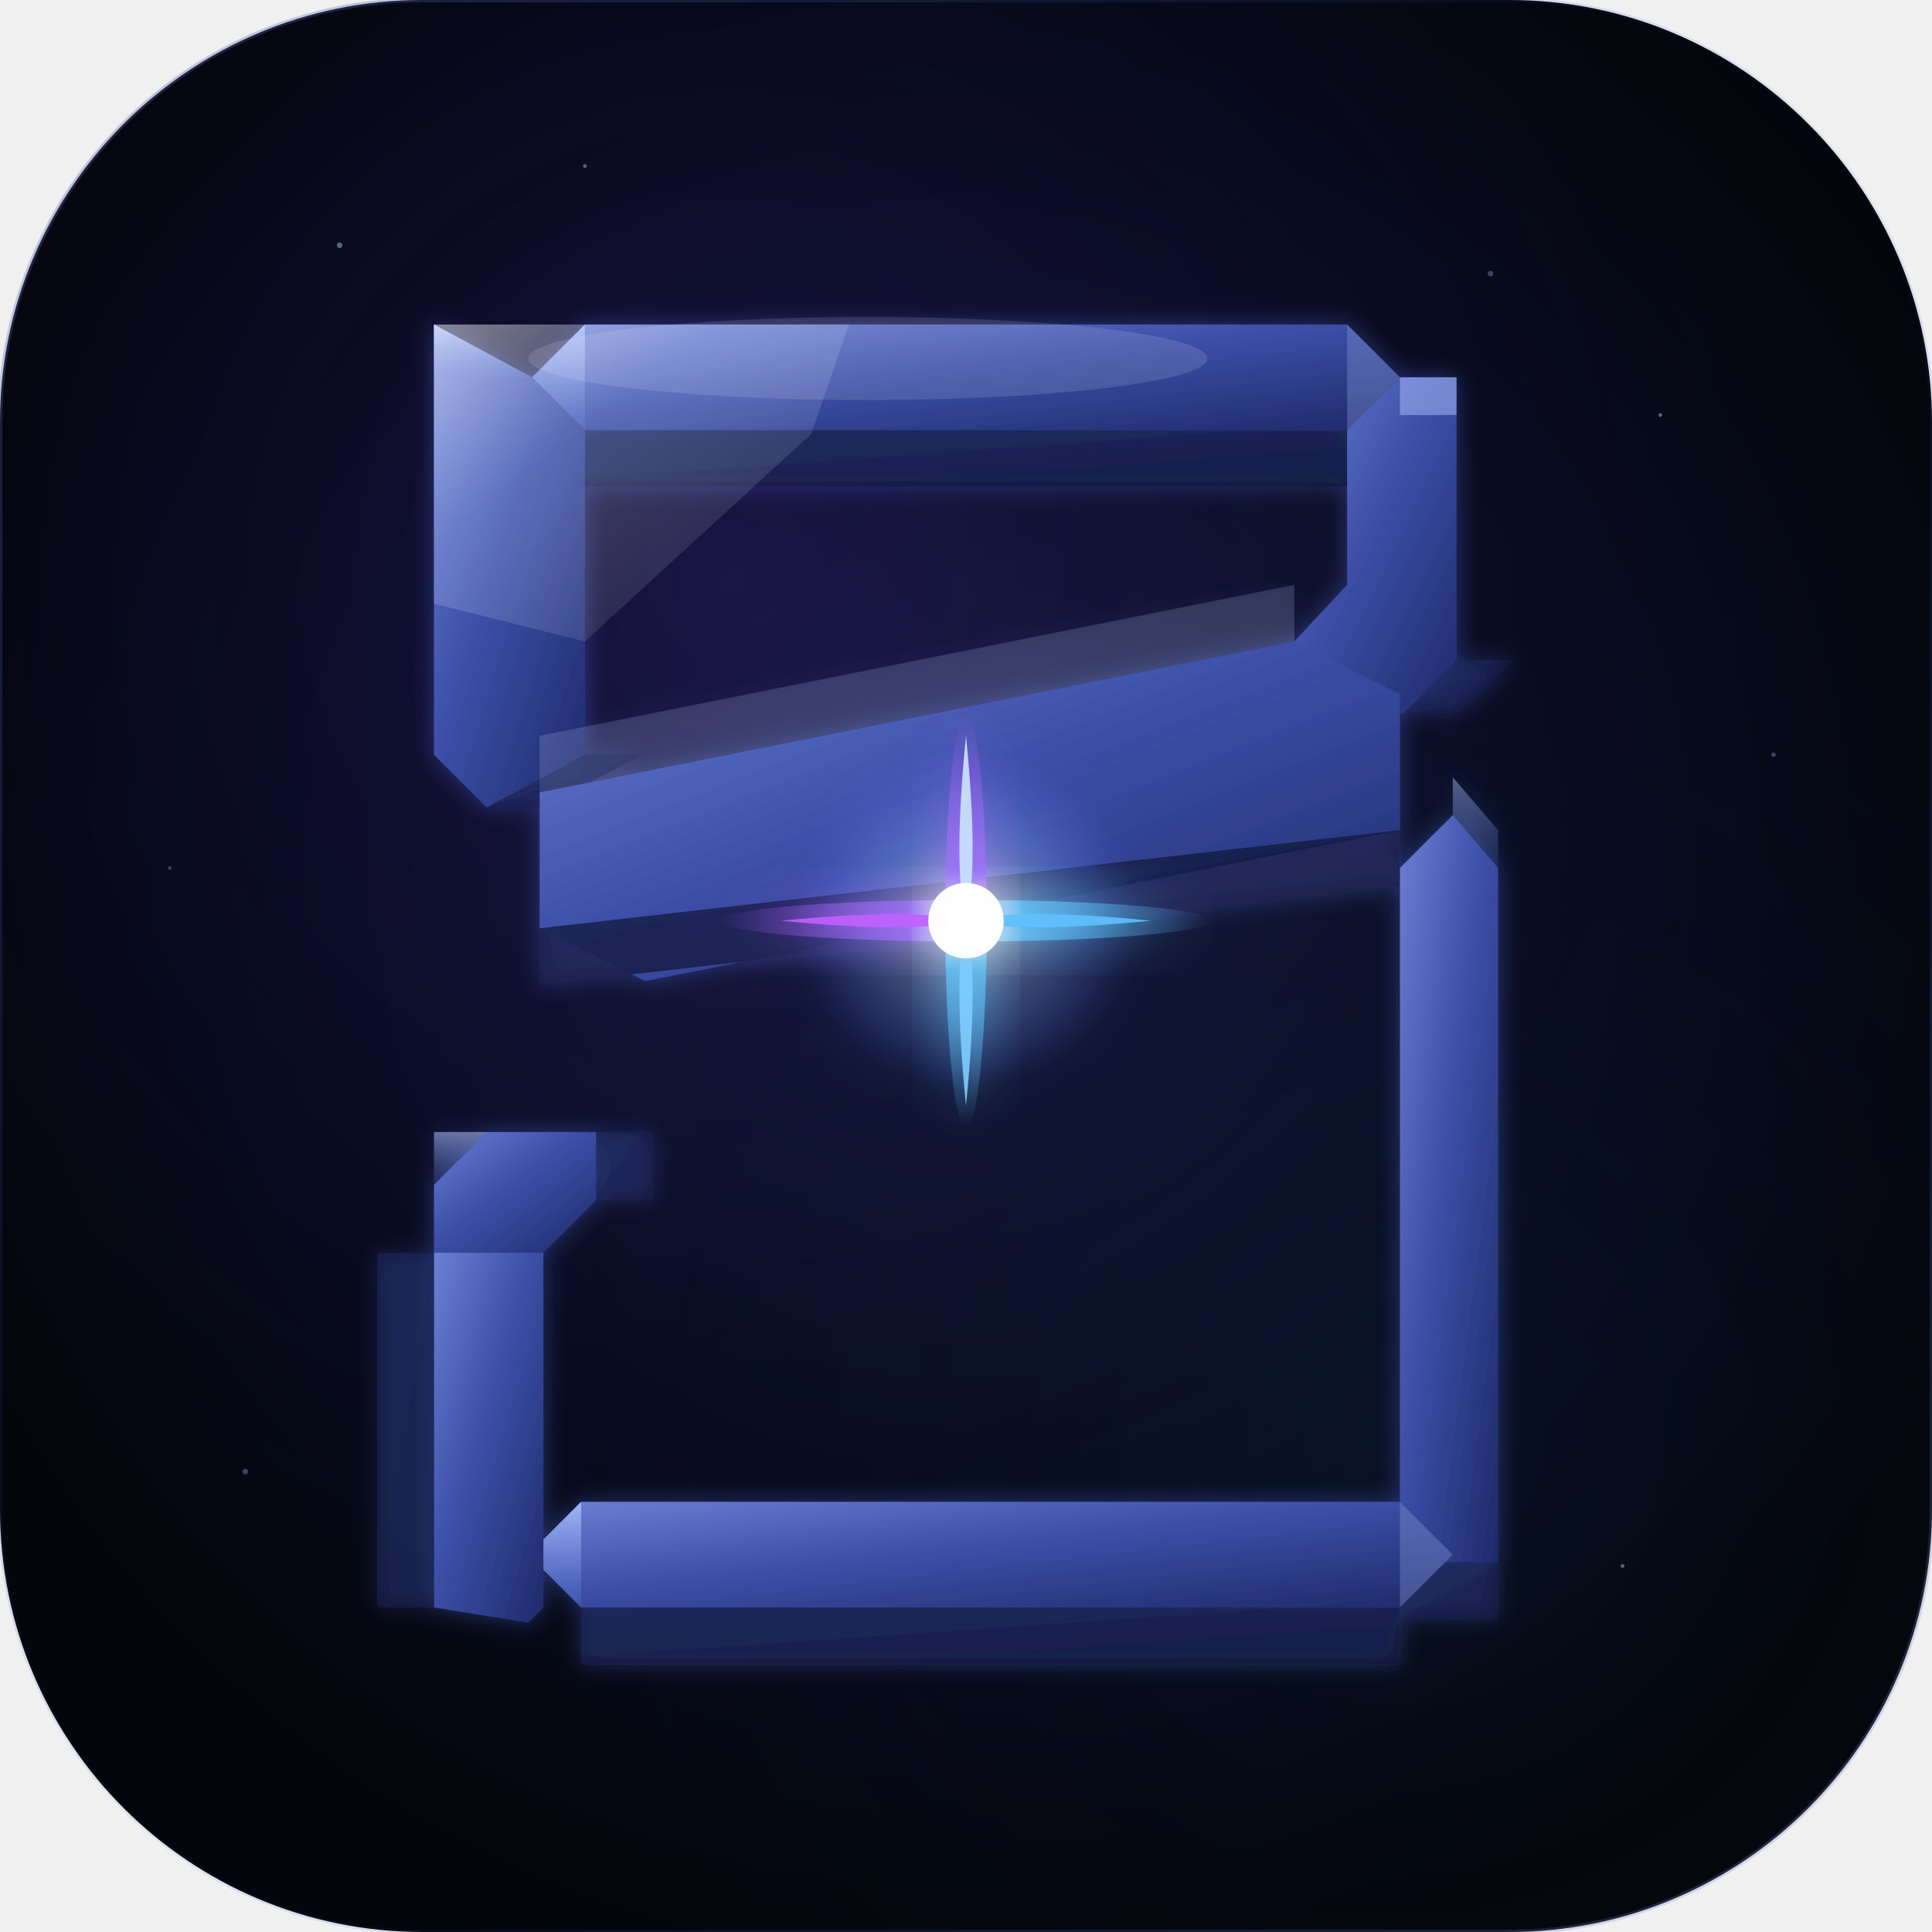
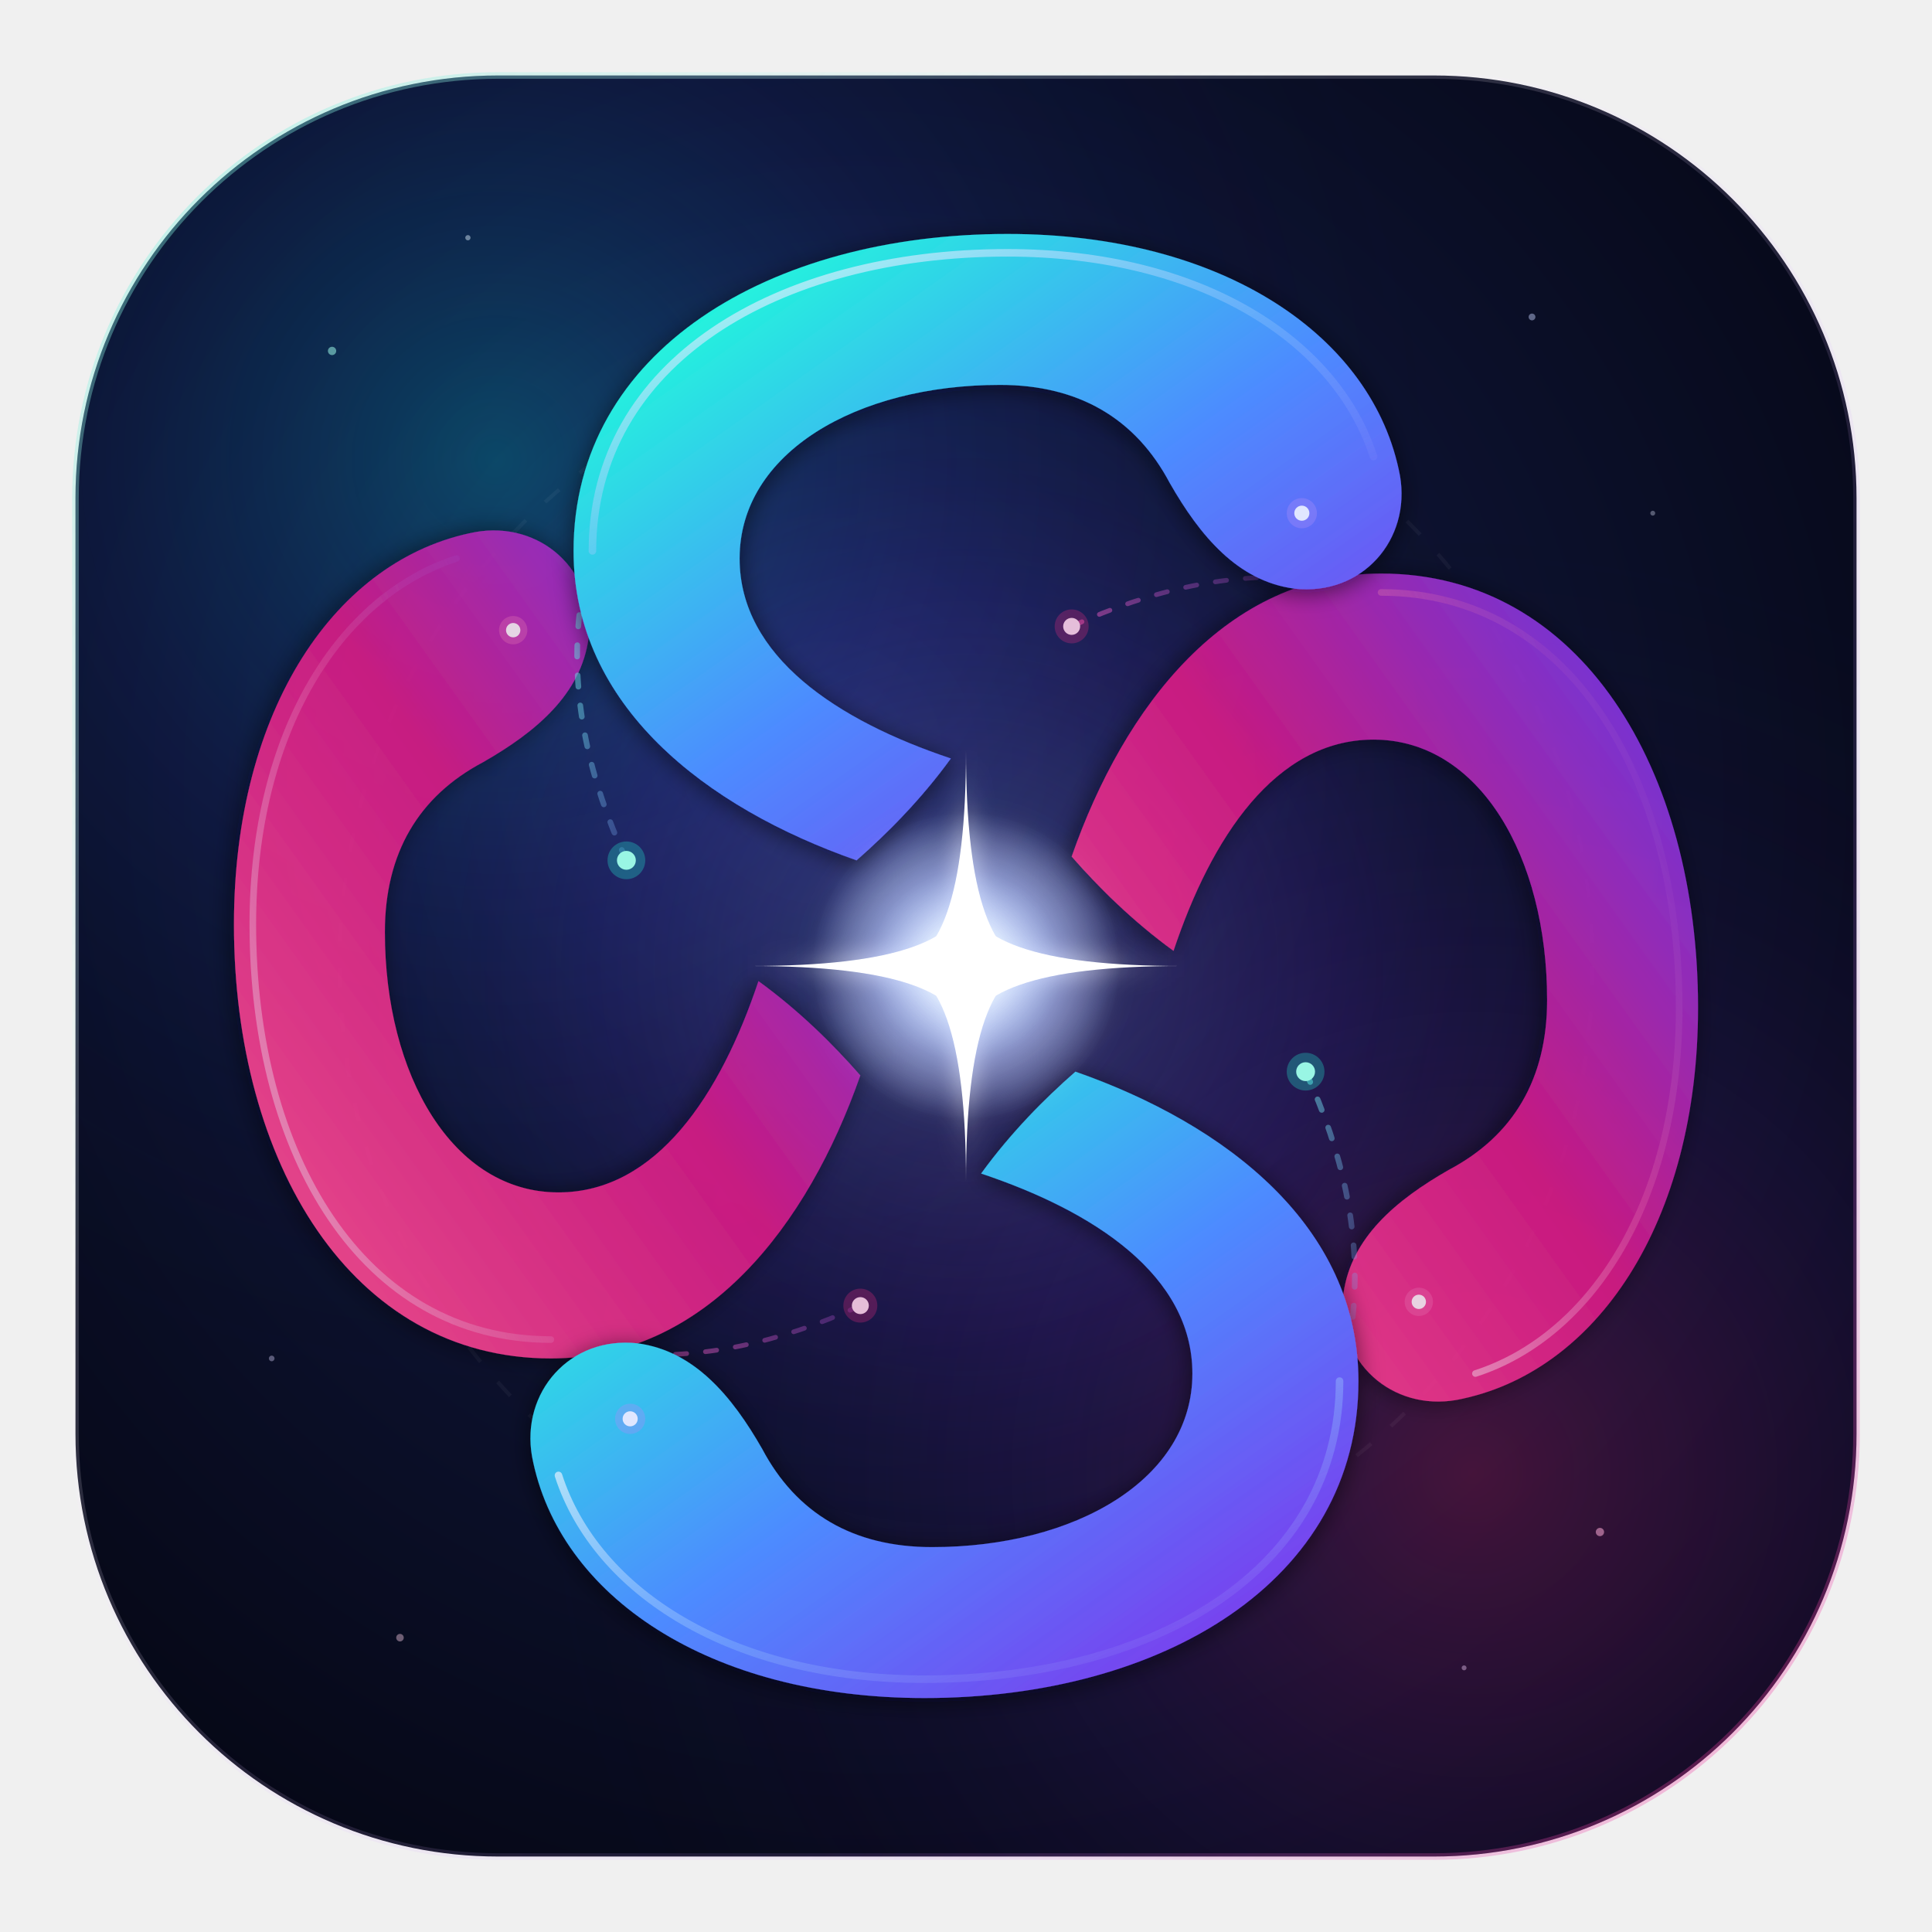
<svg xmlns="http://www.w3.org/2000/svg" viewBox="0 0 1024 1024" width="1024" height="1024">
  <defs>
-     <radialGradient id="bgGrad" cx="50%" cy="45%" r="58%" fx="50%" fy="45%">
-       <stop offset="0%" stop-color="#131a3a" />
-       <stop offset="55%" stop-color="#080c20" />
-       <stop offset="100%" stop-color="#03050a" />
+     <radialGradient id="cosmicBg" cx="46%" cy="42%" r="68%" fx="42%" fy="38%">
+       <stop offset="0%" stop-color="#1a2456" />
+       <stop offset="48%" stop-color="#0d1230" />
+       <stop offset="100%" stop-color="#050714" />
    </radialGradient>
-     <radialGradient id="nebulaHaze" cx="38%" cy="30%" r="55%">
-       <stop offset="0%" stop-color="#3d1f8c" stop-opacity="0.28" />
-       <stop offset="60%" stop-color="#1a0f4a" stop-opacity="0.12" />
-       <stop offset="100%" stop-color="#030510" stop-opacity="0" />
+     <radialGradient id="nebulaCyan" cx="24%" cy="22%" r="54%">
+       <stop offset="0%" stop-color="#00e5ff" stop-opacity="0.24" />
+       <stop offset="45%" stop-color="#2563eb" stop-opacity="0.10" />
+       <stop offset="100%" stop-color="#050714" stop-opacity="0" />
    </radialGradient>
-     <radialGradient id="nebulaHaze2" cx="72%" cy="74%" r="45%">
-       <stop offset="0%" stop-color="#0d2a4a" stop-opacity="0.22" />
-       <stop offset="100%" stop-color="#030510" stop-opacity="0" />
+     <radialGradient id="nebulaPink" cx="78%" cy="78%" r="54%">
+       <stop offset="0%" stop-color="#ff2a85" stop-opacity="0.24" />
+       <stop offset="45%" stop-color="#7b2cbf" stop-opacity="0.11" />
+       <stop offset="100%" stop-color="#050714" stop-opacity="0" />
    </radialGradient>
-     <linearGradient id="sFaceLit" x1="0%" y1="0%" x2="100%" y2="100%">
-       <stop offset="0%" stop-color="#6b7fd4" />
-       <stop offset="45%" stop-color="#3d4fa8" />
-       <stop offset="100%" stop-color="#1e2a6a" />
+     <radialGradient id="ambientCenter" cx="50%" cy="50%" r="44%">
+       <stop offset="0%" stop-color="#a5c4ff" stop-opacity="0.22" />
+       <stop offset="55%" stop-color="#6d28d9" stop-opacity="0.09" />
+       <stop offset="100%" stop-color="#000000" stop-opacity="0" />
+     </radialGradient>
+     <linearGradient id="bezelBorder" x1="0%" y1="0%" x2="100%" y2="100%">
+       <stop offset="0%" stop-color="#5eead4" stop-opacity="0.45" />
+       <stop offset="35%" stop-color="#ffffff" stop-opacity="0.16" />
+       <stop offset="70%" stop-color="#c084fc" stop-opacity="0.12" />
+       <stop offset="100%" stop-color="#ff2a85" stop-opacity="0.38" />
    </linearGradient>
-     <linearGradient id="sFaceDark" x1="0%" y1="0%" x2="100%" y2="100%">
-       <stop offset="0%" stop-color="#1a2050" />
-       <stop offset="100%" stop-color="#0d1130" />
+     <linearGradient id="topArcGrad" x1="15%" y1="10%" x2="90%" y2="90%">
+       <stop offset="0%" stop-color="#22f7dc" />
+       <stop offset="52%" stop-color="#4d8bff" />
+       <stop offset="100%" stop-color="#7c3aed" />
    </linearGradient>
-     <linearGradient id="sBevel" x1="0%" y1="0%" x2="0%" y2="100%">
-       <stop offset="0%" stop-color="#b0c4ff" stop-opacity="0.9" />
-       <stop offset="100%" stop-color="#5070d0" stop-opacity="0.3" />
+     <linearGradient id="topRimGrad" x1="0%" y1="0%" x2="100%" y2="100%">
+       <stop offset="0%" stop-color="#ffffff" stop-opacity="0.85" />
+       <stop offset="55%" stop-color="#93c5fd" stop-opacity="0.35" />
+       <stop offset="100%" stop-color="#a78bfa" stop-opacity="0" />
    </linearGradient>
-     <linearGradient id="specular" x1="0%" y1="0%" x2="100%" y2="100%">
-       <stop offset="0%" stop-color="#ffffff" stop-opacity="0.65" />
-       <stop offset="35%" stop-color="#c8d8ff" stop-opacity="0.30" />
-       <stop offset="100%" stop-color="#ffffff" stop-opacity="0" />
+     <linearGradient id="botArcGrad" x1="10%" y1="10%" x2="88%" y2="92%">
+       <stop offset="0%" stop-color="#7c3aed" />
+       <stop offset="48%" stop-color="#d91b86" />
+       <stop offset="100%" stop-color="#ff4d94" />
    </linearGradient>
-     <radialGradient id="novaCore" cx="50%" cy="50%" r="50%">
+     <linearGradient id="botRimGrad" x1="100%" y1="100%" x2="0%" y2="0%">
+       <stop offset="0%" stop-color="#ffd6e8" stop-opacity="0.80" />
+       <stop offset="55%" stop-color="#f472b6" stop-opacity="0.32" />
+       <stop offset="100%" stop-color="#8b5cf6" stop-opacity="0" />
+     </linearGradient>
+     <linearGradient id="constellationLineTop" x1="0%" y1="0%" x2="100%" y2="100%">
+       <stop offset="0%" stop-color="#5eead4" stop-opacity="0.7" />
+       <stop offset="100%" stop-color="#818cf8" stop-opacity="0.15" />
+     </linearGradient>
+     <linearGradient id="constellationLineBot" x1="100%" y1="100%" x2="0%" y2="0%">
+       <stop offset="0%" stop-color="#ff5ca8" stop-opacity="0.7" />
+       <stop offset="100%" stop-color="#a855f7" stop-opacity="0.15" />
+     </linearGradient>
+     <radialGradient id="starCoreGlow" cx="50%" cy="50%" r="50%">
      <stop offset="0%" stop-color="#ffffff" />
-       <stop offset="22%" stop-color="#e8f0ff" />
-       <stop offset="55%" stop-color="#8ab4ff" stop-opacity="0.6" />
-       <stop offset="100%" stop-color="#4466ff" stop-opacity="0" />
+       <stop offset="28%" stop-color="#d8e6ff" stop-opacity="0.85" />
+       <stop offset="62%" stop-color="#7c9eff" stop-opacity="0.38" />
+       <stop offset="100%" stop-color="#7c9eff" stop-opacity="0" />
    </radialGradient>
-     <linearGradient id="rayH" x1="0%" y1="50%" x2="100%" y2="50%">
-       <stop offset="0%" stop-color="#c060ff" stop-opacity="0" />
-       <stop offset="38%" stop-color="#a070ff" stop-opacity="0.85" />
-       <stop offset="50%" stop-color="#ffffff" />
-       <stop offset="62%" stop-color="#60c8ff" stop-opacity="0.85" />
-       <stop offset="100%" stop-color="#60c8ff" stop-opacity="0" />
-     </linearGradient>
-     <linearGradient id="rayV" x1="50%" y1="0%" x2="50%" y2="100%">
-       <stop offset="0%" stop-color="#c060ff" stop-opacity="0" />
-       <stop offset="38%" stop-color="#a070ff" stop-opacity="0.85" />
-       <stop offset="50%" stop-color="#ffffff" />
-       <stop offset="62%" stop-color="#60c8ff" stop-opacity="0.85" />
-       <stop offset="100%" stop-color="#60c8ff" stop-opacity="0" />
-     </linearGradient>
-     <linearGradient id="bezelBorder" x1="0%" y1="0%" x2="100%" y2="100%">
-       <stop offset="0%" stop-color="#6070b0" stop-opacity="0.5" />
-       <stop offset="50%" stop-color="#2030a0" stop-opacity="0.1" />
-       <stop offset="100%" stop-color="#8090d0" stop-opacity="0.4" />
-     </linearGradient>
    <clipPath id="squircleClip">
-       <rect x="0" y="0" width="1024" height="1024" rx="224" ry="224" />
+       <rect x="40" y="40" width="944" height="944" rx="224" ry="224" />
    </clipPath>
-     <filter id="novaGlow" x="-80%" y="-80%" width="260%" height="260%">
-       <feGaussianBlur in="SourceGraphic" stdDeviation="14" result="blur" />
-       <feMerge>
-         <feMergeNode in="blur" />
-         <feMergeNode in="SourceGraphic" />
-       </feMerge>
+     <filter id="glyphShadow" x="-25%" y="-25%" width="150%" height="150%">
+       <feDropShadow dx="0" dy="12" stdDeviation="18" flood-color="#02030a" flood-opacity="0.82" />
+       <feDropShadow dx="0" dy="2" stdDeviation="6" flood-color="#02030a" flood-opacity="0.55" />
    </filter>
-     <filter id="ribbonGlow" x="-5%" y="-5%" width="110%" height="110%">
-       <feGaussianBlur in="SourceAlpha" stdDeviation="6" result="blur" />
-       <feFlood flood-color="#6080ff" flood-opacity="0.35" result="color" />
-       <feComposite in="color" in2="blur" operator="in" result="glow" />
-       <feMerge>
-         <feMergeNode in="glow" />
-         <feMergeNode in="SourceGraphic" />
-       </feMerge>
+     <filter id="starBloom" x="-50%" y="-50%" width="200%" height="200%">
+       <feDropShadow dx="0" dy="0" stdDeviation="16" flood-color="#93c5fd" flood-opacity="0.90" />
+       <feDropShadow dx="0" dy="0" stdDeviation="6" flood-color="#ffffff" flood-opacity="0.95" />
    </filter>
  </defs>
  <g clip-path="url(#squircleClip)">
-     <rect x="0" y="0" width="1024" height="1024" fill="url(#bgGrad)" />
-     <rect x="0" y="0" width="1024" height="1024" fill="url(#nebulaHaze)" />
-     <rect x="0" y="0" width="1024" height="1024" fill="url(#nebulaHaze2)" />
-     <circle cx="180" cy="130" r="1.5" fill="#8899cc" opacity="0.6" />
-     <circle cx="310" cy="88" r="1" fill="#aabbdd" opacity="0.5" />
-     <circle cx="790" cy="145" r="1.5" fill="#9999cc" opacity="0.4" />
-     <circle cx="880" cy="220" r="1" fill="#aabbdd" opacity="0.5" />
-     <circle cx="130" cy="780" r="1.5" fill="#8899cc" opacity="0.4" />
-     <circle cx="860" cy="830" r="1" fill="#aabbdd" opacity="0.5" />
-     <circle cx="940" cy="400" r="1.2" fill="#9999cc" opacity="0.4" />
-     <circle cx="90" cy="460" r="1" fill="#8899cc" opacity="0.35" />
-     <g filter="url(#ribbonGlow)">
-       <polygon points="310,172  714,172  742,200  714,228  310,228  282,200" fill="url(#sFaceLit)" />
-       <polygon points="282,200  310,172  310,228" fill="url(#sBevel)" opacity="0.9" />
-       <polygon points="742,200  714,172  714,228" fill="#8090d0" opacity="0.4" />
-       <polygon points="310,228  714,228  714,258  310,258" fill="url(#sFaceDark)" opacity="0.85" />
-       <polygon points="282,200  310,228  310,400  258,428  230,400  230,172" fill="url(#sFaceLit)" />
-       <polygon points="230,172  282,200  230,200" fill="url(#sBevel)" opacity="0.85" />
-       <polygon points="258,428  310,400  340,400  288,428" fill="url(#sFaceDark)" opacity="0.7" />
-       <polygon points="714,228  742,200  772,200  772,350  744,378  686,378  686,340  714,310  714,228" fill="url(#sFaceLit)" />
-       <polygon points="742,200  772,200  772,220  742,220" fill="#b0c0ff" opacity="0.5" />
-       <polygon points="744,378  772,350  802,350  772,378" fill="url(#sFaceDark)" opacity="0.65" />
-       <polygon points="286,420  686,340  742,368  742,440  342,520  286,492" fill="url(#sFaceLit)" />
-       <polygon points="286,420  686,340  686,310  286,390" fill="#c0d0ff" opacity="0.18" />
-       <polygon points="286,492  742,440  742,470  286,522" fill="url(#sFaceDark)" opacity="0.8" />
-       <polygon points="230,628  258,600  316,600  316,636  288,664  230,664" fill="url(#sFaceLit)" />
-       <polygon points="230,628  258,600  230,600" fill="url(#sBevel)" opacity="0.6" />
-       <polygon points="316,636  316,600  346,600  346,636" fill="url(#sFaceDark)" opacity="0.6" />
-       <polygon points="742,460  770,432  794,460  794,828  742,828  742,460" fill="url(#sFaceLit)" />
-       <polygon points="770,432  794,460  794,440  770,412" fill="url(#sBevel)" opacity="0.5" />
-       <polygon points="742,828  794,828  794,858  742,858" fill="url(#sFaceDark)" opacity="0.7" />
-       <polygon points="308,796  742,796  770,824  742,852  308,852  280,824" fill="url(#sFaceLit)" />
-       <polygon points="280,824  308,796  308,852" fill="url(#sBevel)" opacity="0.9" />
-       <polygon points="770,824  742,796  742,852" fill="#8090d0" opacity="0.4" />
-       <polygon points="308,852  742,852  742,882  308,882" fill="url(#sFaceDark)" opacity="0.85" />
-       <polygon points="230,664  288,664  288,852  280,860  230,852  230,664" fill="url(#sFaceLit)" />
-       <polygon points="230,664  230,852  200,852  200,664" fill="url(#sFaceDark)" opacity="0.5" />
+     <rect x="40" y="40" width="944" height="944" fill="url(#cosmicBg)" />
+     <rect x="40" y="40" width="944" height="944" fill="url(#nebulaCyan)" />
+     <rect x="40" y="40" width="944" height="944" fill="url(#nebulaPink)" />
+     <circle cx="512" cy="512" r="390" fill="url(#ambientCenter)" />
+     <circle cx="176" cy="186" r="2.2" fill="#99f6e4" opacity="0.55" />
+     <circle cx="248" cy="126" r="1.4" fill="#e0f2fe" opacity="0.45" />
+     <circle cx="812" cy="168" r="1.8" fill="#c7d2fe" opacity="0.45" />
+     <circle cx="876" cy="272" r="1.3" fill="#e0e7ff" opacity="0.35" />
+     <circle cx="144" cy="720" r="1.5" fill="#ddd6fe" opacity="0.38" />
+     <circle cx="212" cy="868" r="2.0" fill="#fbcfe8" opacity="0.42" />
+     <circle cx="848" cy="812" r="2.2" fill="#f9a8d4" opacity="0.55" />
+     <circle cx="776" cy="884" r="1.3" fill="#f5d0fe" opacity="0.40" />
+     <circle cx="512" cy="512" r="332" fill="none" stroke="#ffffff" stroke-opacity="0.045" stroke-width="2" stroke-dasharray="10 14" />
+   </g>
+   <rect x="40" y="40" width="944" height="944" rx="224" ry="224" fill="none" stroke="url(#bezelBorder)" stroke-width="3.5" />
+   <g transform="rotate(90 512 512)" opacity="0.90">
+     <g stroke-linecap="round" fill="none">
+       <path d="M 332 456 Q 272 326 350 220" stroke="url(#constellationLineBot)" stroke-width="2.5" stroke-dasharray="6 10" />
+       <path d="M 692 568 Q 752 698 674 804" stroke="url(#constellationLineBot)" stroke-width="2.5" stroke-dasharray="6 10" />
    </g>
-     <polygon points="230,172  450,172  430,230  310,340  230,320" fill="url(#specular)" opacity="0.75" />
-     <ellipse cx="460" cy="190" rx="180" ry="22" fill="#ffffff" opacity="0.12" />
-     <circle cx="512" cy="488" r="90" fill="url(#novaCore)" opacity="0.35" filter="url(#novaGlow)" />
-     <ellipse cx="512" cy="488" rx="130" ry="11" fill="url(#rayH)" opacity="0.9" filter="url(#novaGlow)" />
-     <ellipse cx="512" cy="488" rx="11" ry="110" fill="url(#rayV)" opacity="0.9" filter="url(#novaGlow)" />
-     <path d="M 512,488  Q 505,460 512,390  Q 519,460 512,488 Z" fill="#c8deff" opacity="0.95" />
-     <path d="M 512,488  Q 505,516 512,586  Q 519,516 512,488 Z" fill="#80ccff" opacity="0.90" />
-     <path d="M 512,488  Q 484,481 414,488  Q 484,495 512,488 Z" fill="#c060ff" opacity="0.90" />
-     <path d="M 512,488  Q 540,481 610,488  Q 540,495 512,488 Z" fill="#60c0ff" opacity="0.90" />
-     <circle cx="512" cy="488" r="20" fill="white" opacity="0.98" />
-     <circle cx="512" cy="488" r="10" fill="white" />
+     <g filter="url(#glyphShadow)">
+       <path d="M 454 456                C 374 428, 304 374, 304 292                C 304 186, 408 124, 534 124                C 648 124, 728 178, 742 252                C 748 286, 722 316, 686 312                C 656 308, 636 284, 620 256                C 602 222, 572 204, 530 204                C 454 204, 392 240, 392 296                C 392 348, 444 382, 504 402                C 488 424, 470 442, 454 456 Z" fill="url(#botArcGrad)" />
+       <path d="M 314 292                C 314 192, 412 134, 534 134                C 636 134, 708 180, 728 242" fill="none" stroke="url(#botRimGrad)" stroke-width="3.5" stroke-linecap="round" />
+       <path d="M 570 568                C 650 596, 720 650, 720 732                C 720 838, 616 900, 490 900                C 376 900, 296 846, 282 772                C 276 738, 302 708, 338 712                C 368 716, 388 740, 404 768                C 422 802, 452 820, 494 820                C 570 820, 632 784, 632 728                C 632 676, 580 642, 520 622                C 536 600, 554 582, 570 568 Z" fill="url(#botArcGrad)" />
+       <path d="M 710 732                C 710 832, 612 890, 490 890                C 388 890, 316 844, 296 782" fill="none" stroke="url(#botRimGrad)" stroke-width="3.5" stroke-linecap="round" />
+     </g>
+     <circle cx="332" cy="456" r="9" fill="#ff2a85" opacity="0.28" />
+     <circle cx="332" cy="456" r="4.5" fill="#fbcfe8" />
+     <circle cx="690" cy="272" r="7.5" fill="#f472b6" opacity="0.35" />
+     <circle cx="690" cy="272" r="3.8" fill="#fce7f3" />
+     <circle cx="692" cy="568" r="9" fill="#ff2a85" opacity="0.28" />
+     <circle cx="692" cy="568" r="4.5" fill="#fbcfe8" />
+     <circle cx="334" cy="752" r="7.5" fill="#f472b6" opacity="0.35" />
+     <circle cx="334" cy="752" r="3.8" fill="#fce7f3" />
  </g>
-   <rect x="0" y="0" width="1024" height="1024" rx="224" ry="224" fill="none" stroke="url(#bezelBorder)" stroke-width="2.5" opacity="0.7" />
+   <g>
+     <g stroke-linecap="round" fill="none">
+       <path d="M 332 456 Q 272 326 350 220" stroke="url(#constellationLineTop)" stroke-width="3" stroke-dasharray="6 10" />
+       <path d="M 692 568 Q 752 698 674 804" stroke="url(#constellationLineTop)" stroke-width="3" stroke-dasharray="6 10" />
+     </g>
+     <g filter="url(#glyphShadow)">
+       <path d="M 454 456                C 374 428, 304 374, 304 292                C 304 186, 408 124, 534 124                C 648 124, 728 178, 742 252                C 748 286, 722 316, 686 312                C 656 308, 636 284, 620 256                C 602 222, 572 204, 530 204                C 454 204, 392 240, 392 296                C 392 348, 444 382, 504 402                C 488 424, 470 442, 454 456 Z" fill="url(#topArcGrad)" />
+       <path d="M 314 292                C 314 192, 412 134, 534 134                C 636 134, 708 180, 728 242" fill="none" stroke="url(#topRimGrad)" stroke-width="4" stroke-linecap="round" />
+       <path d="M 570 568                C 650 596, 720 650, 720 732                C 720 838, 616 900, 490 900                C 376 900, 296 846, 282 772                C 276 738, 302 708, 338 712                C 368 716, 388 740, 404 768                C 422 802, 452 820, 494 820                C 570 820, 632 784, 632 728                C 632 676, 580 642, 520 622                C 536 600, 554 582, 570 568 Z" fill="url(#topArcGrad)" />
+       <path d="M 710 732                C 710 832, 612 890, 490 890                C 388 890, 316 844, 296 782" fill="none" stroke="url(#topRimGrad)" stroke-width="4" stroke-linecap="round" />
+     </g>
+     <circle cx="332" cy="456" r="10" fill="#22f7dc" opacity="0.28" />
+     <circle cx="332" cy="456" r="5" fill="#99f6e4" />
+     <circle cx="690" cy="272" r="8" fill="#a78bfa" opacity="0.35" />
+     <circle cx="690" cy="272" r="4" fill="#e0e7ff" />
+     <circle cx="692" cy="568" r="10" fill="#22f7dc" opacity="0.28" />
+     <circle cx="692" cy="568" r="5" fill="#99f6e4" />
+     <circle cx="334" cy="752" r="8" fill="#a78bfa" opacity="0.35" />
+     <circle cx="334" cy="752" r="4" fill="#e0e7ff" />
+   </g>
+   <g filter="url(#starBloom)">
+     <circle cx="512" cy="512" r="82" fill="url(#starCoreGlow)" />
+     <path d="M 512 398              Q 512 512 552 512              Q 512 512 512 626              Q 512 512 472 512              Q 512 512 512 398 Z" fill="#ffffff" />
+     <path d="M 398 512              Q 512 512 512 472              Q 512 512 626 512              Q 512 512 512 552              Q 512 512 398 512 Z" fill="#ffffff" />
+     <polygon points="512,468 532,512 512,556 492,512" fill="#ffffff" />
+     <circle cx="512" cy="512" r="8" fill="#ffffff" />
+   </g>
</svg>
